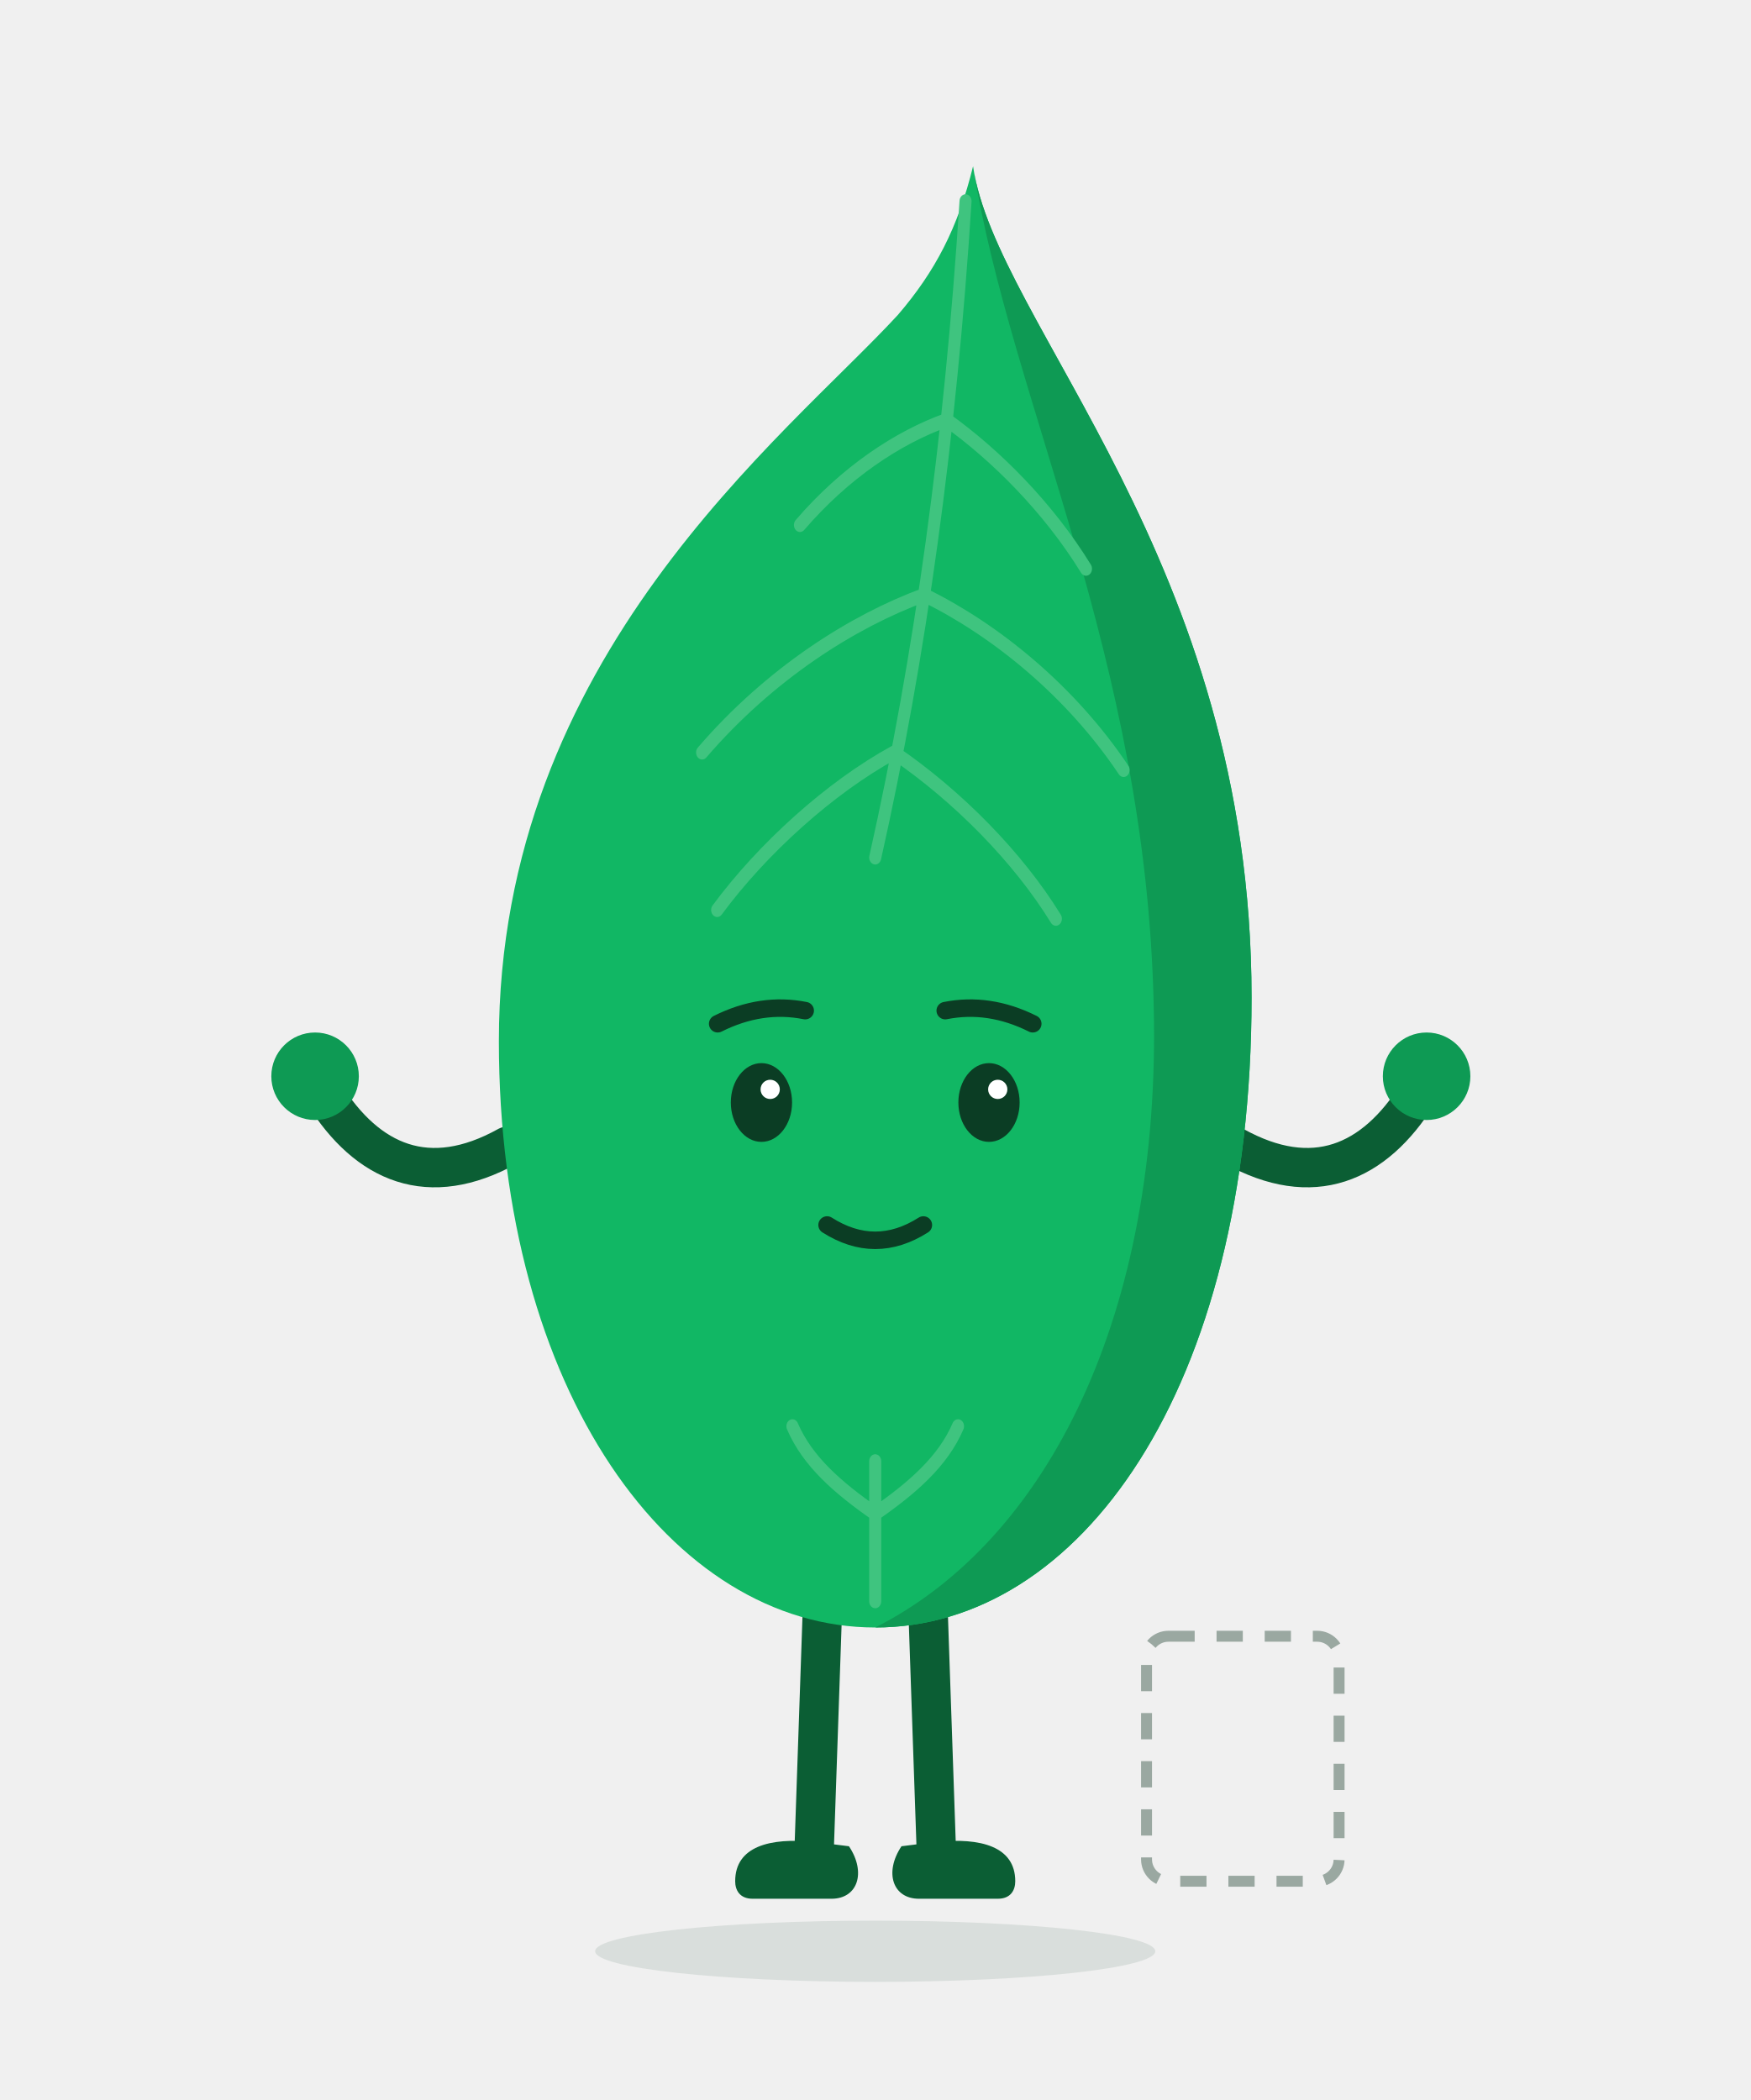
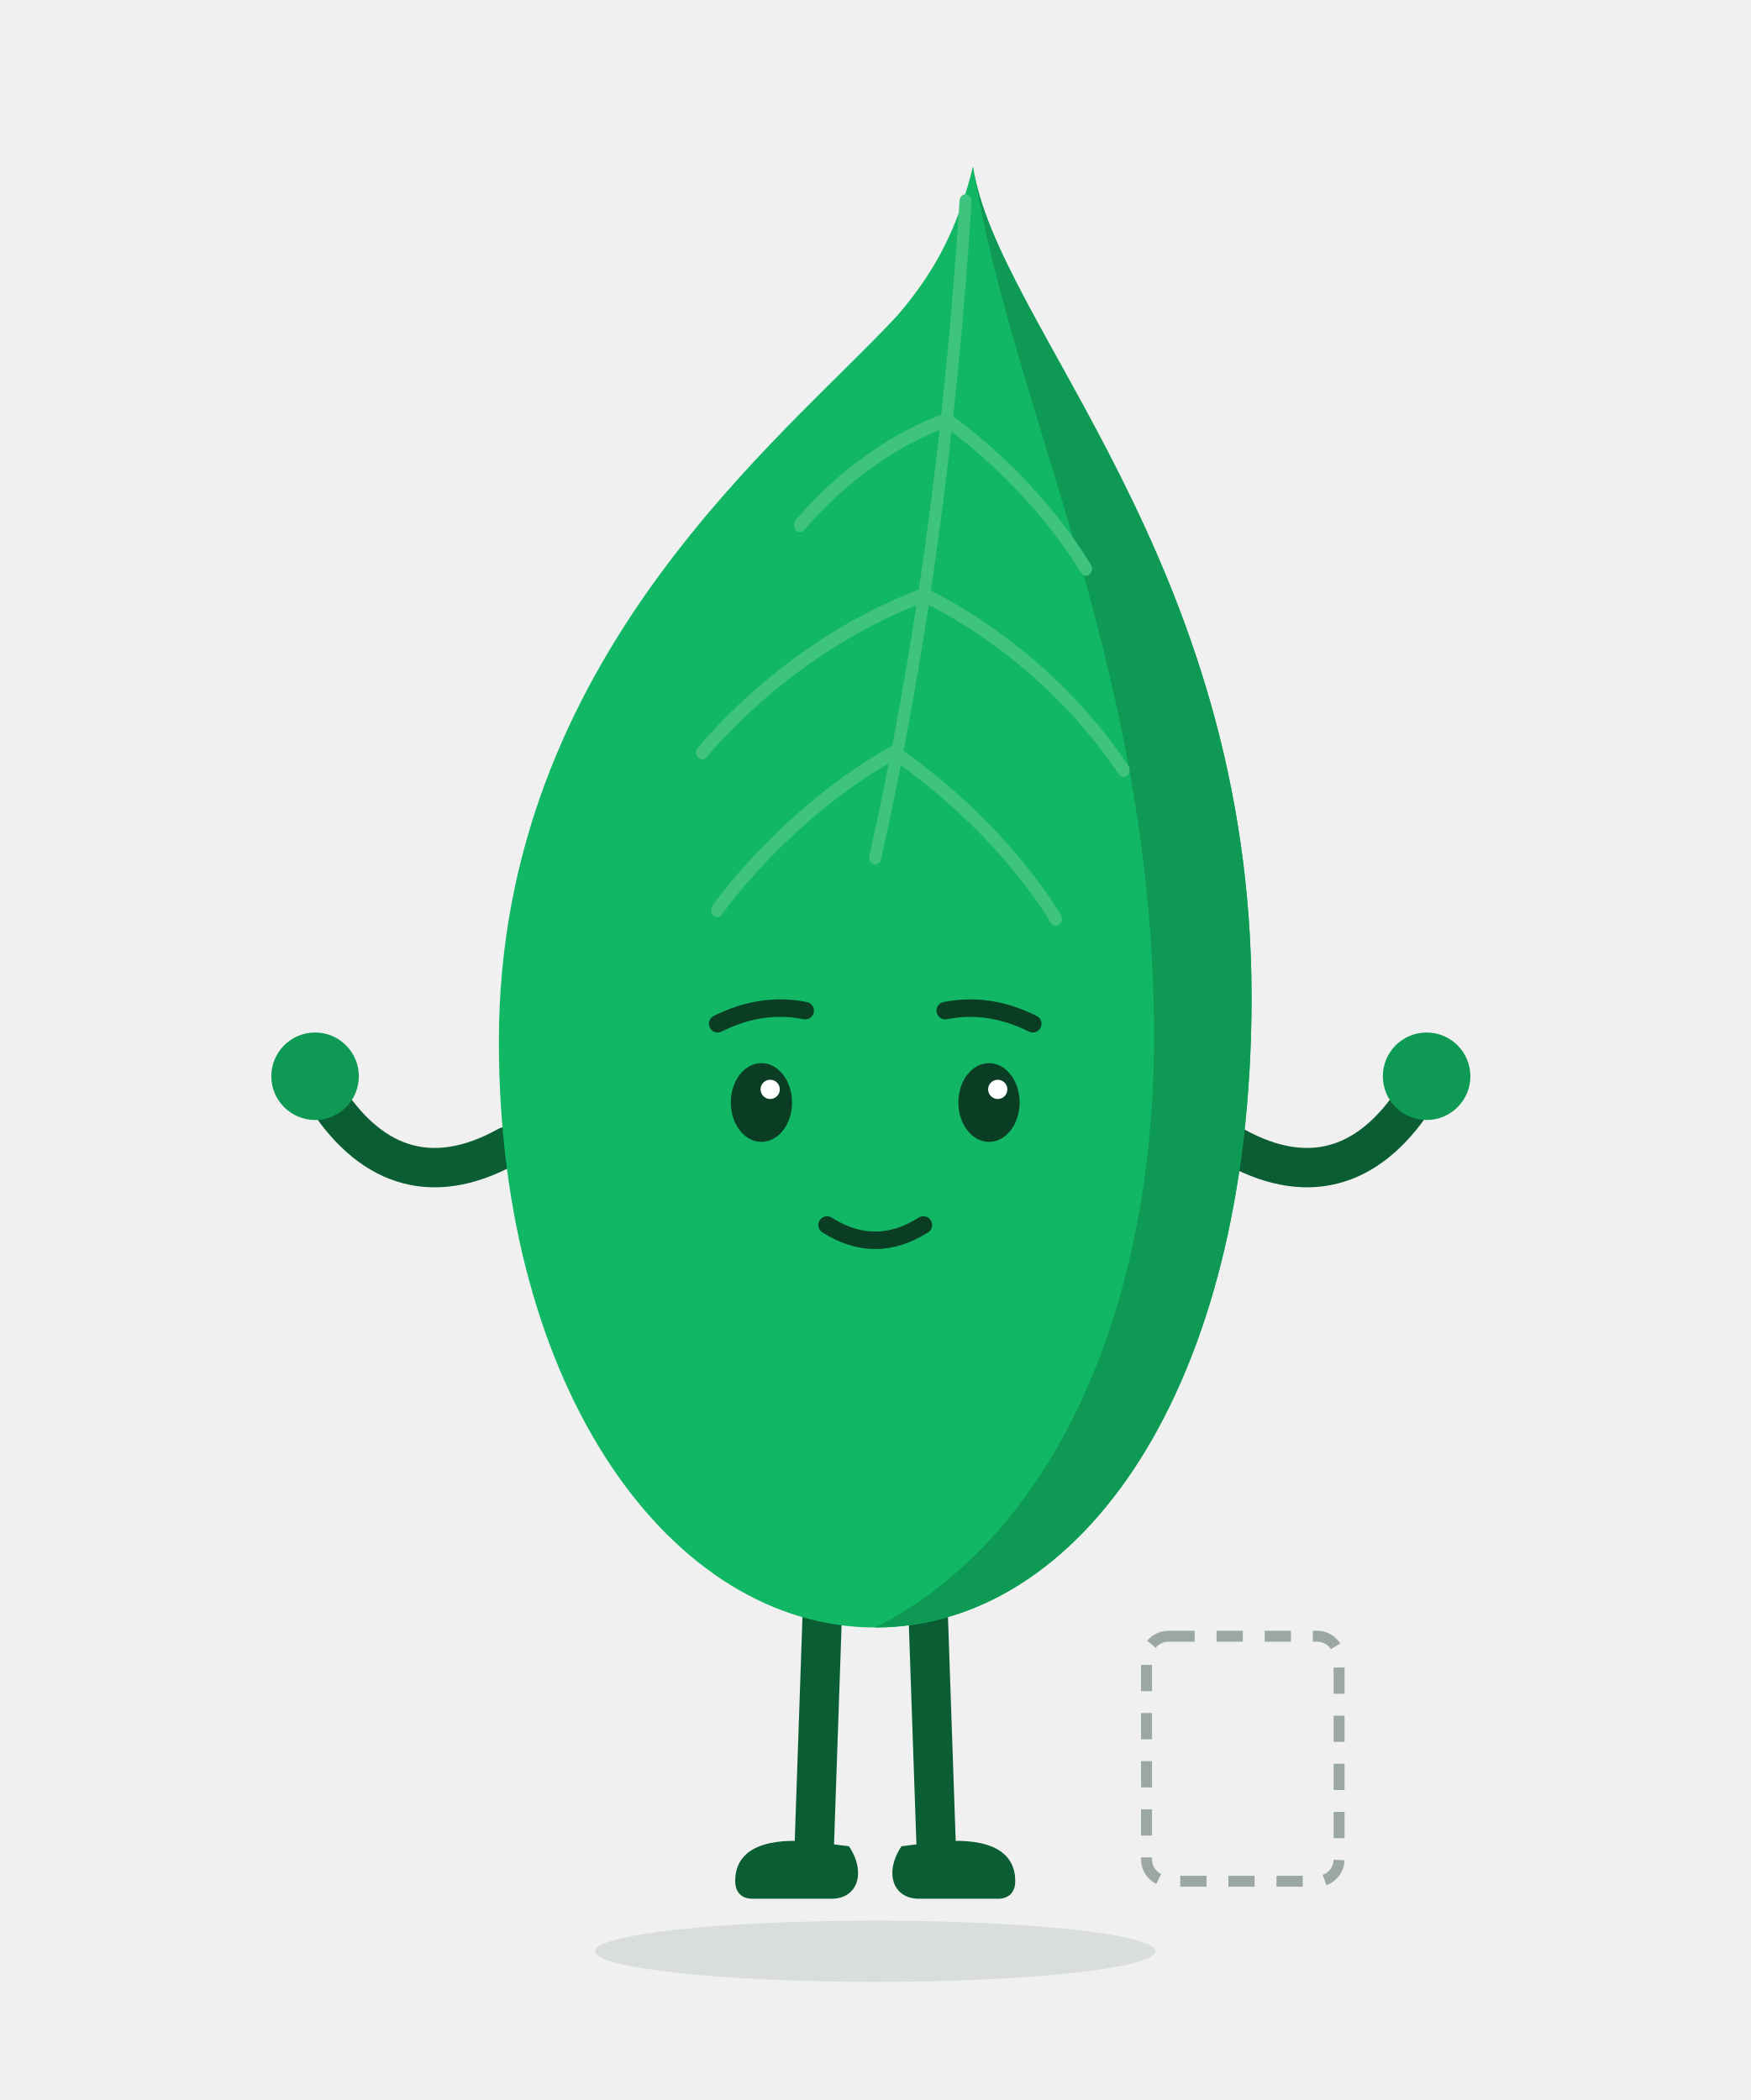
<svg xmlns="http://www.w3.org/2000/svg" viewBox="0 0 400 480" width="400" height="480" role="img" aria-labelledby="t">
  <ellipse cx="200" cy="446" rx="64" ry="7" fill="#0b3d24" opacity=".1" />
  <path d="M188 366 L186 424 M212 366 L214 424" stroke="#0b5e34" stroke-width="9" fill="none" stroke-linecap="round" stroke-linejoin="round" />
  <path d="M168 430 C168 422 176 420 186 421 L194 422 C198 428 196 434 190 434 L172 434 C169 434 168 432 168 430 Z" fill="#0b5e34" />
  <path d="M232 430 C232 422 224 420 214 421 L206 422 C202 428 204 434 210 434 L228 434 C231 434 232 432 232 430 Z" fill="#0b5e34" />
  <path d="M116 262 C98 272 84 266 74 250" stroke="#0b5e34" stroke-width="9" fill="none" stroke-linecap="round" stroke-linejoin="round" />
  <circle cx="72" cy="246" r="10" fill="#0e9a54" />
  <path d="M282 262 C300 272 314 266 324 250" stroke="#0b5e34" stroke-width="9" fill="none" stroke-linecap="round" stroke-linejoin="round" />
  <circle cx="326" cy="246" r="10" fill="#0e9a54" />
  <g transform="translate(200 0) scale(.86 1) translate(-200 0)">
    <path d="M226 38 C232 74 300 128 300 228 C300 318 254 372 200 372 C146 372 100 318 100 238 C100 150 176 100 206 72 C216 62 222 52 226 38 Z" fill="#11b764" />
    <path d="M226 38 C232 74 300 128 300 228 C300 318 254 372 200 372 C246 352 276 300 274 230 C272 150 236 92 226 38 Z" fill="#0e9a54" />
-     <path d="M224 46 C220 100 212 150 200 196 M219 96 C232 104 246 116 256 130 M219 96 C206 100 192 108 180 120 M213 136 C232 144 252 158 266 176 M213 136 C194 142 172 154 154 172 M205 172 C222 182 238 196 248 210 M205 172 C188 180 170 194 158 208 M200 366 V334 M200 346 C210 340 218 334 222 326 M200 346 C190 340 182 334 178 326" fill="none" stroke="#3fc47f" stroke-width="3.2" stroke-linecap="round" stroke-linejoin="round" />
+     <path d="M224 46 C220 100 212 150 200 196 M219 96 C232 104 246 116 256 130 M219 96 C206 100 192 108 180 120 M213 136 C232 144 252 158 266 176 M213 136 C194 142 172 154 154 172 M205 172 C222 182 238 196 248 210 M205 172 C188 180 170 194 158 208" fill="none" stroke="#3fc47f" stroke-width="3.2" stroke-linecap="round" stroke-linejoin="round" />
  </g>
  <path d="M164 234 q10 -5 20 -3 M216 231 q10 -2 20 3" fill="none" stroke="#0b3d24" stroke-width="4" stroke-linecap="round" stroke-linejoin="round" />
  <ellipse cx="174" cy="252" rx="7" ry="9" fill="#0b3d24" />
  <ellipse cx="226" cy="252" rx="7" ry="9" fill="#0b3d24" />
  <circle cx="176" cy="249" r="2.2" fill="#fff" />
  <circle cx="228" cy="249" r="2.2" fill="#fff" />
  <path d="M189 280 Q200 287 211 280" fill="none" stroke="#0b3d24" stroke-width="4" stroke-linecap="round" stroke-linejoin="round" />
  <rect x="262" y="374" width="44" height="56" rx="5" fill="none" stroke="#9aa8a1" stroke-width="2.5" stroke-dasharray="6 5" />
</svg>
